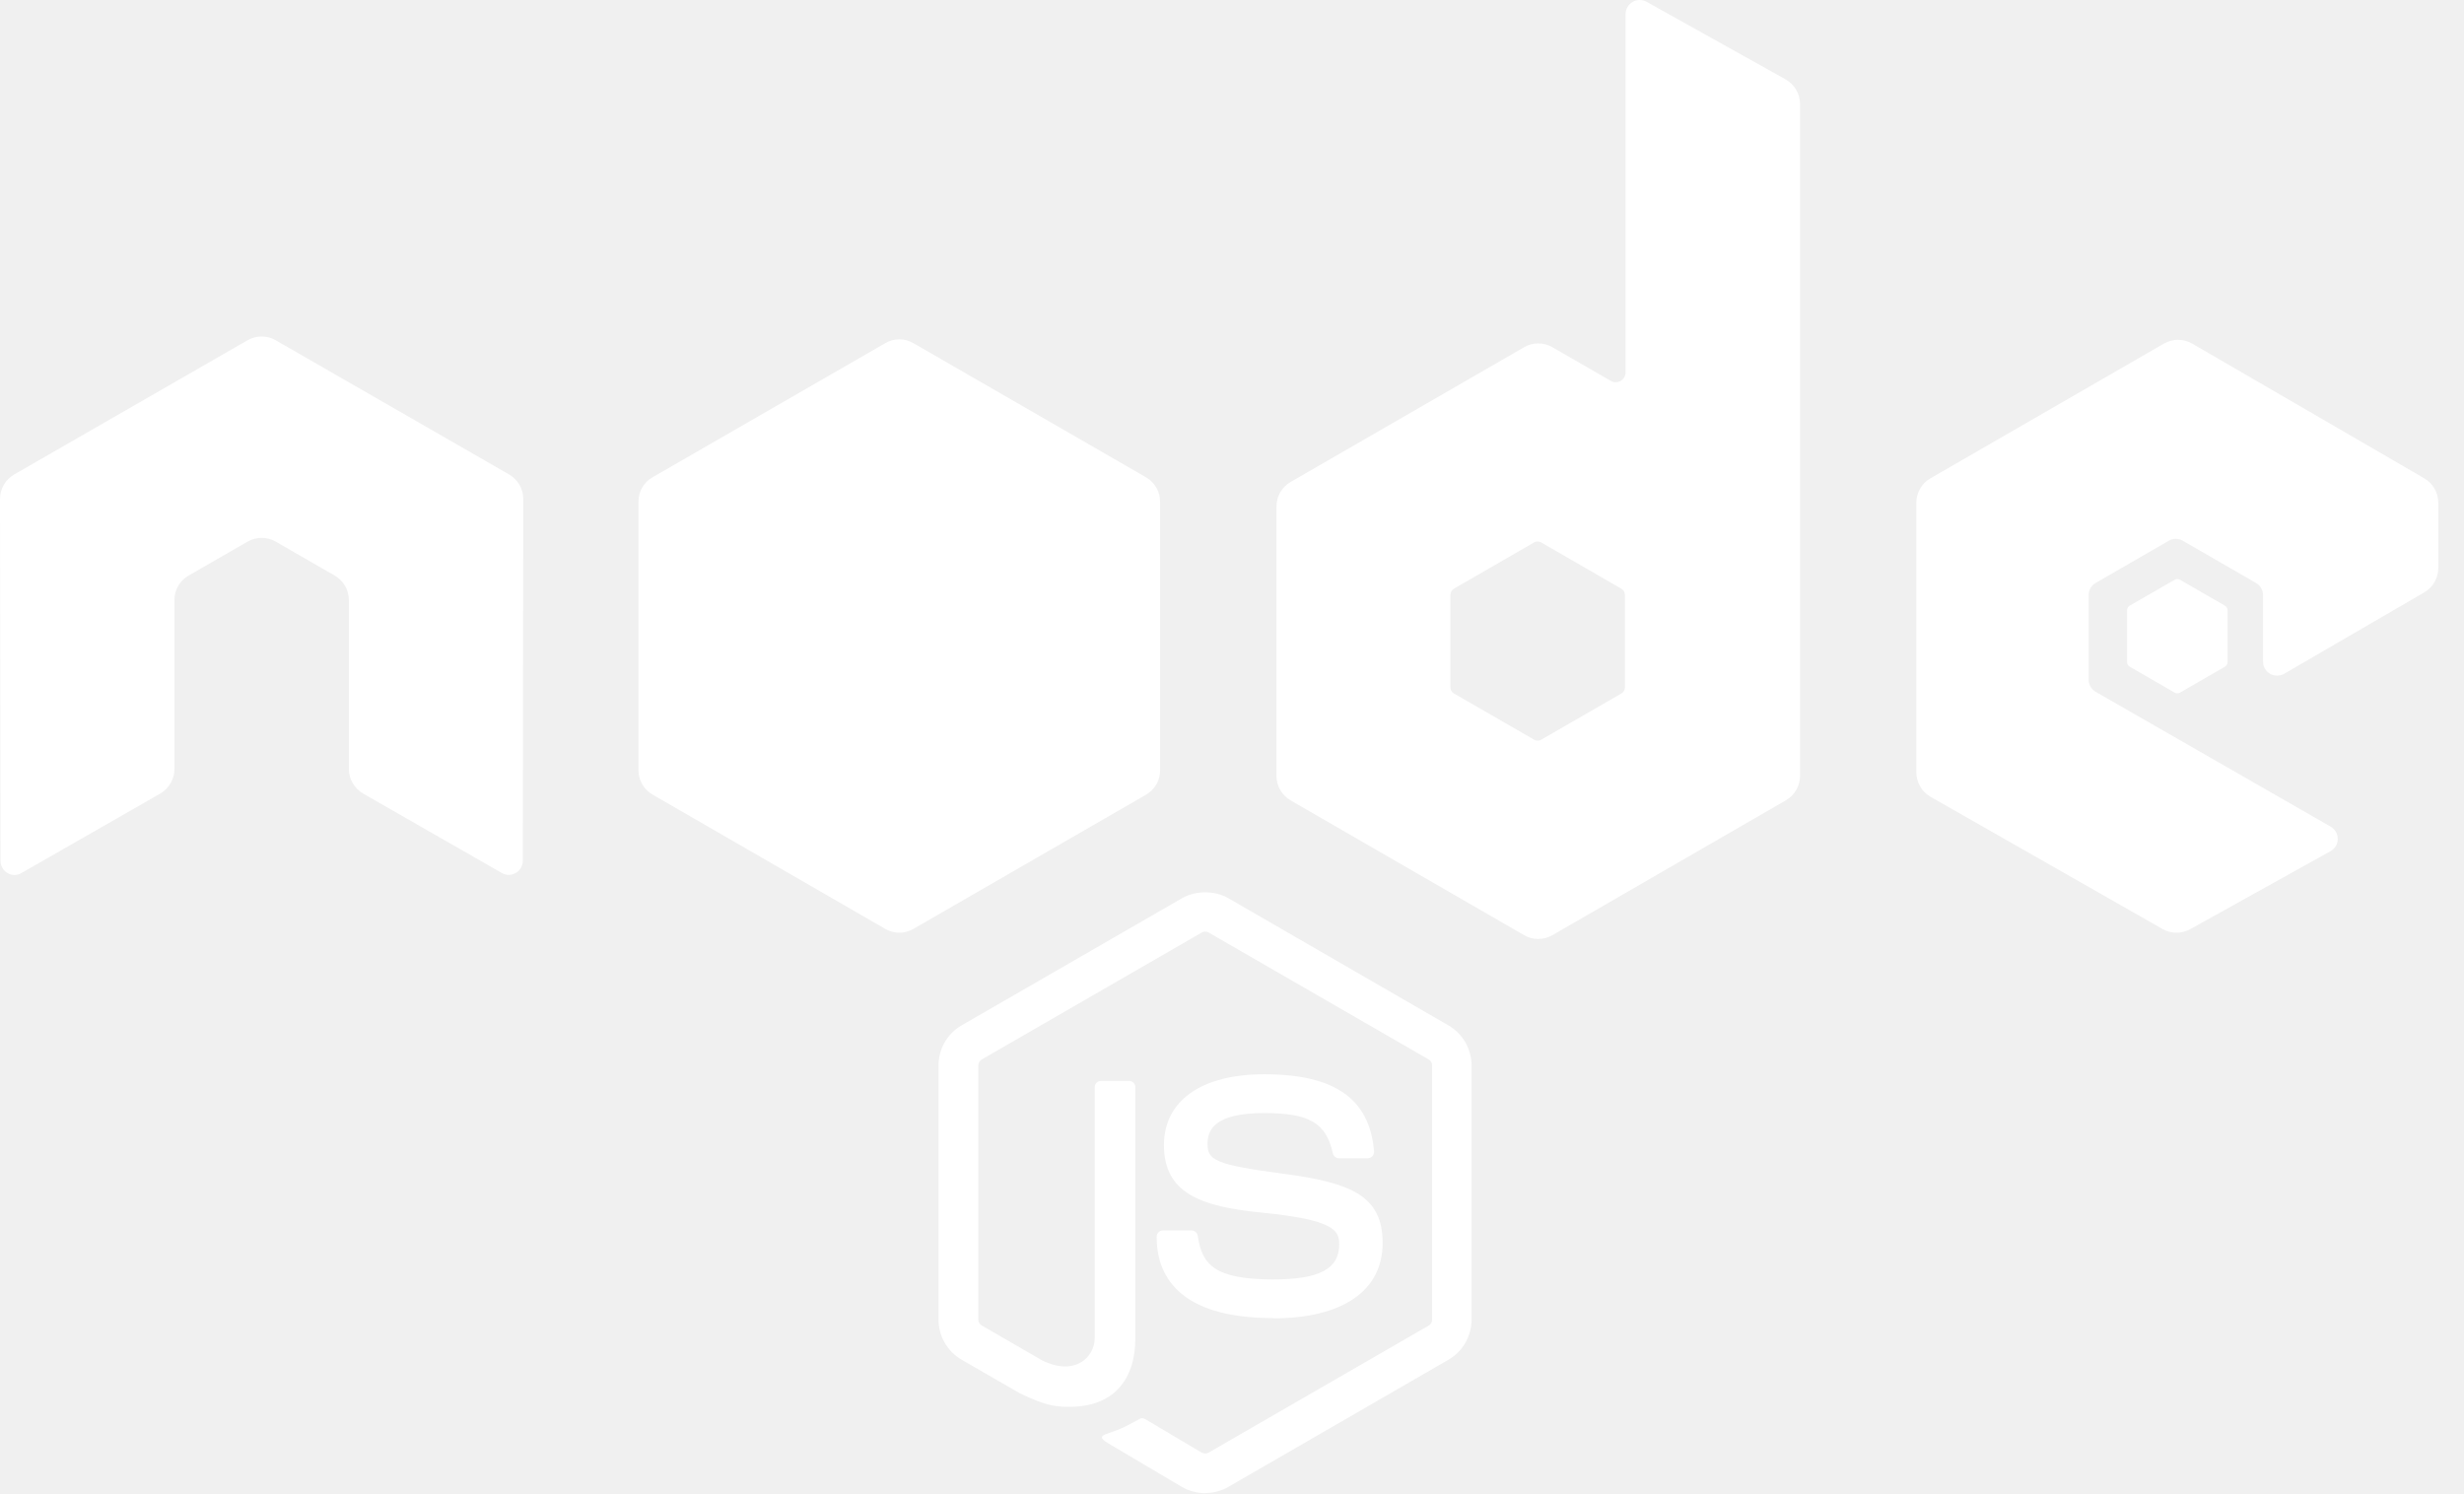
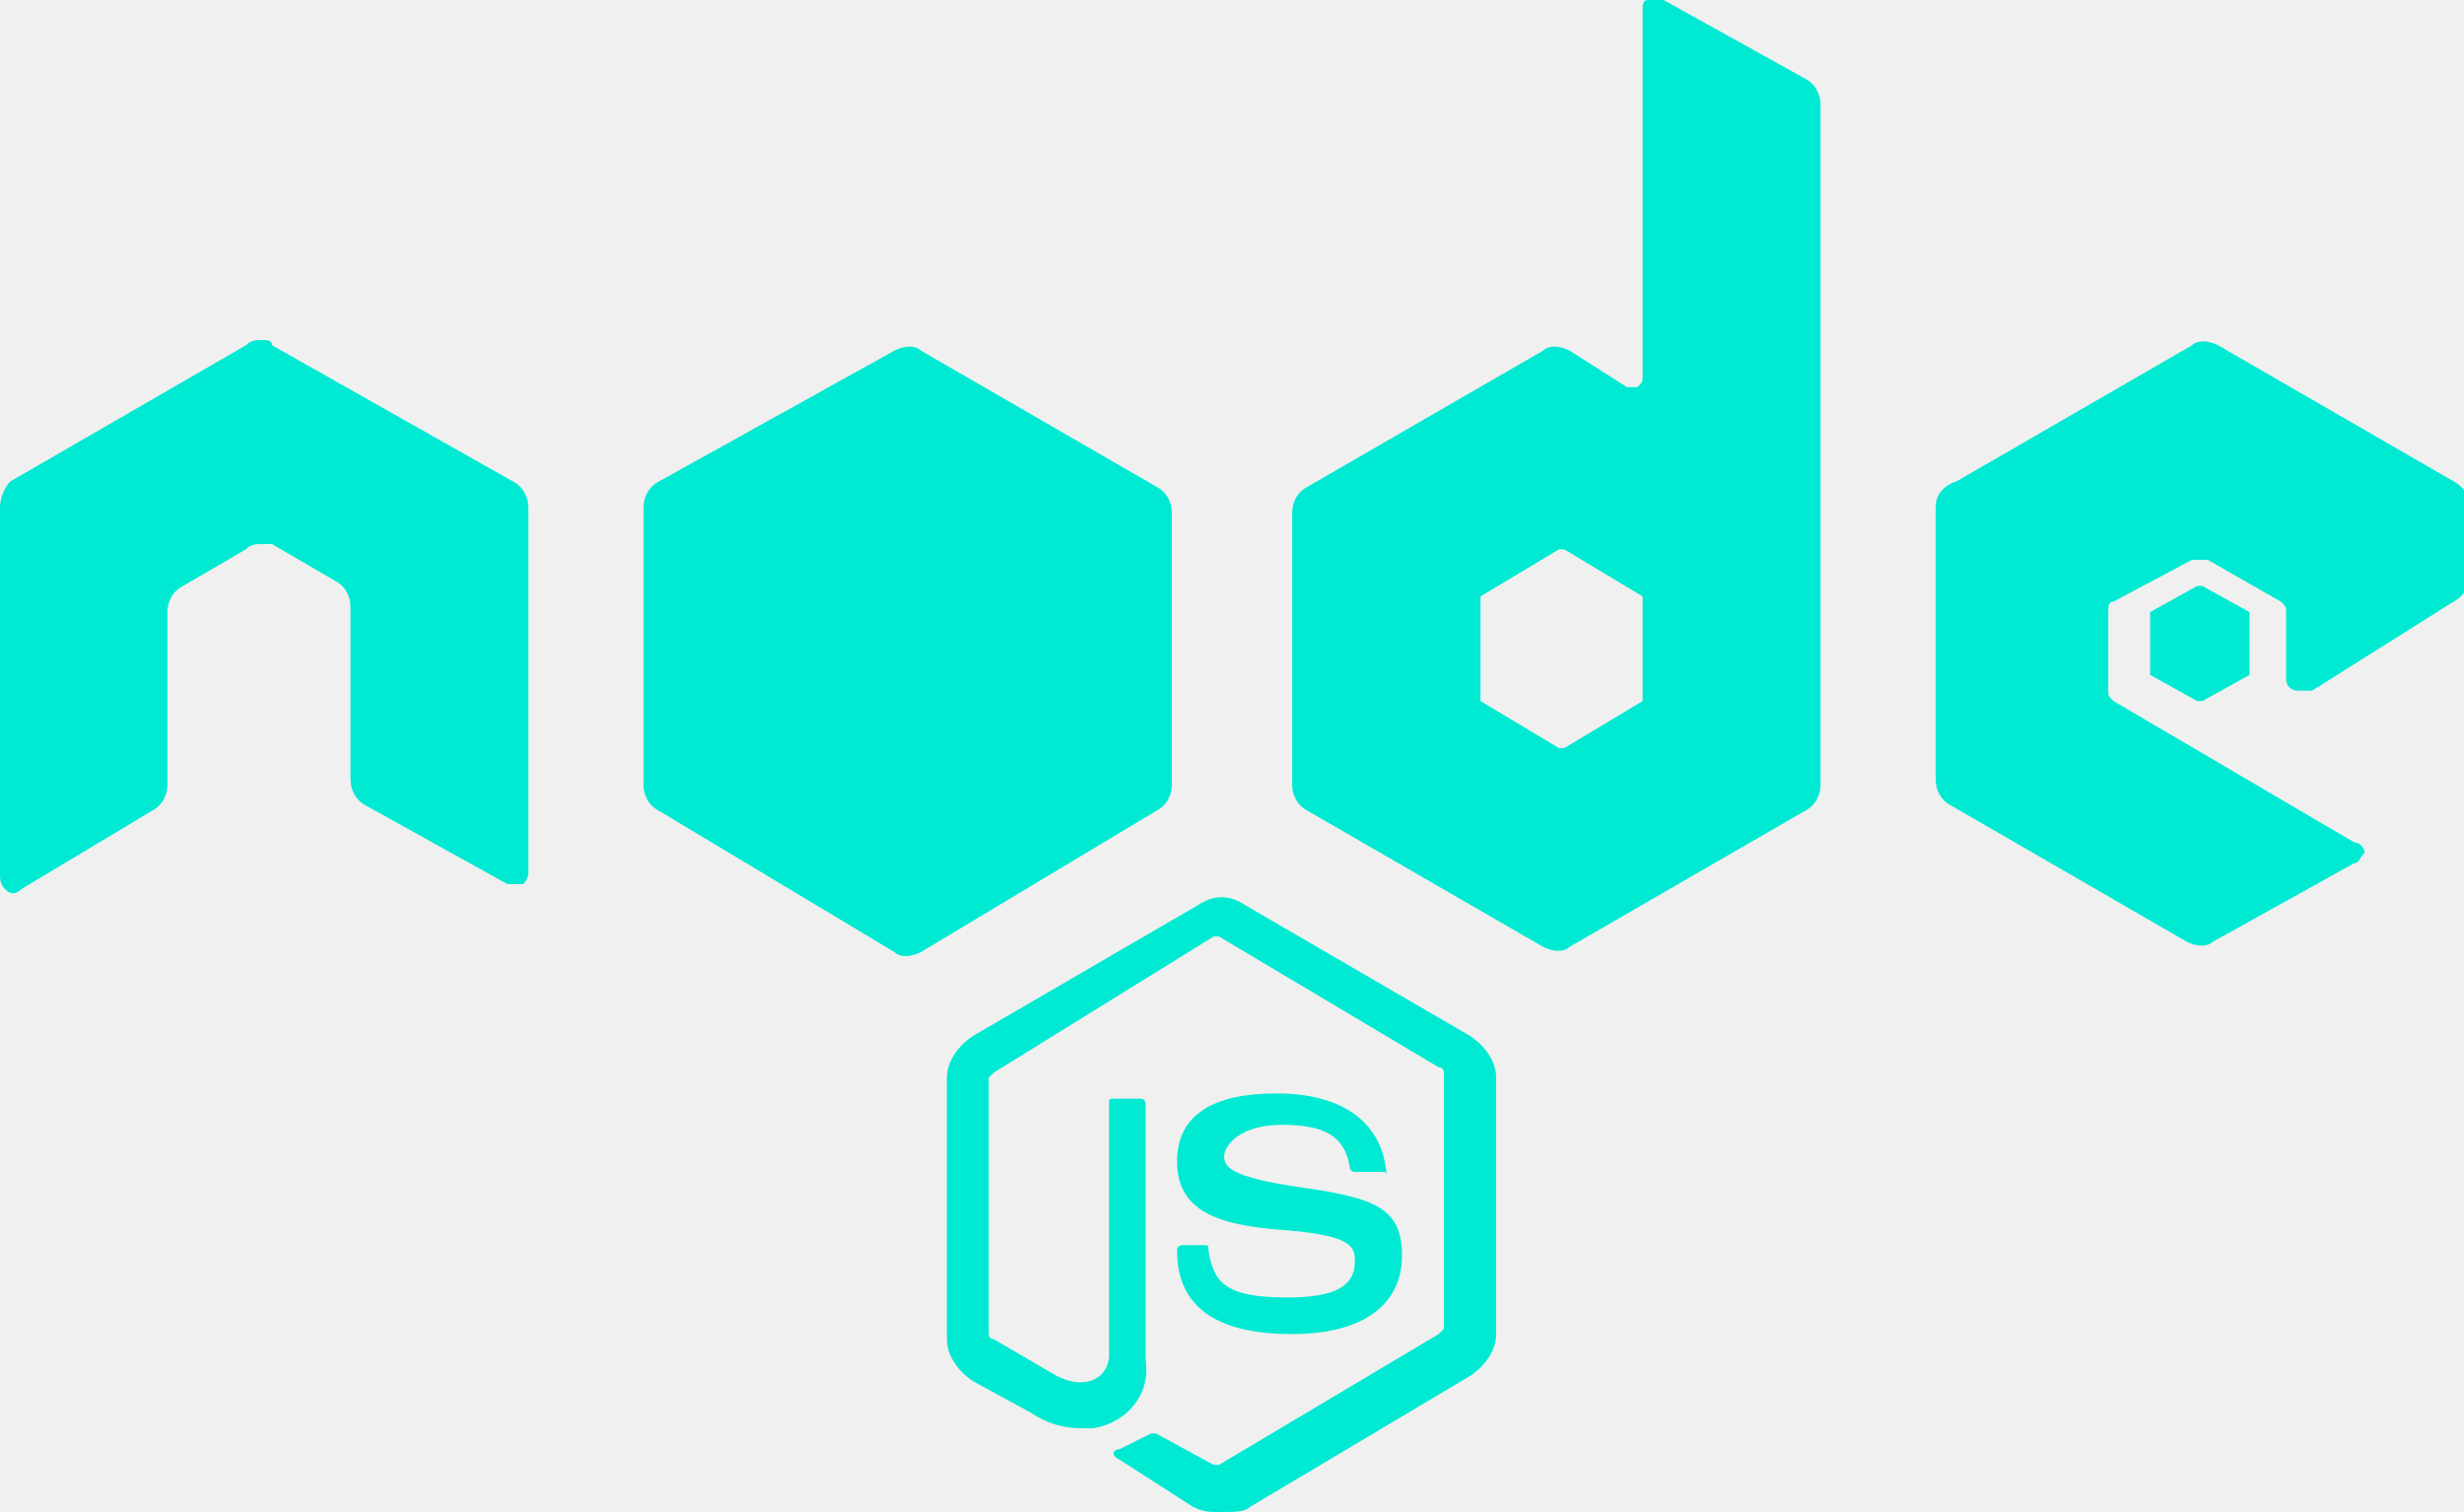
- <svg xmlns="http://www.w3.org/2000/svg" width="100%" height="100%" viewBox="0 0 66 40" version="1.1" xml:space="preserve" style="fill-rule:evenodd;clip-rule:evenodd;stroke-linejoin:round;stroke-miterlimit:2;">
-   <path d="M32.281,40c-0.216,0 -0.43,-0.057 -0.619,-0.165l-1.969,-1.166c-0.294,-0.165 -0.15,-0.223 -0.053,-0.256c0.392,-0.138 0.471,-0.169 0.89,-0.406c0.044,-0.025 0.102,-0.017 0.147,0.01l1.512,0.898c0.055,0.029 0.132,0.029 0.183,0l5.898,-3.405c0.055,-0.031 0.09,-0.094 0.09,-0.159l0,-6.807c0,-0.067 -0.035,-0.128 -0.091,-0.162l-5.896,-3.402c-0.054,-0.032 -0.127,-0.032 -0.181,0l-5.895,3.402c-0.057,0.033 -0.093,0.096 -0.093,0.161l0,6.806c0,0.065 0.035,0.127 0.091,0.158l1.615,0.933c0.877,0.439 1.413,-0.078 1.413,-0.598l0,-6.717c0,-0.096 0.075,-0.17 0.171,-0.17l0.747,0c0.094,0 0.17,0.074 0.17,0.17l0,6.72c0,1.17 -0.638,1.841 -1.746,1.841c-0.341,0 -0.61,0 -1.36,-0.369l-1.547,-0.892c-0.383,-0.221 -0.619,-0.634 -0.619,-1.076l0,-6.806c0,-0.443 0.236,-0.856 0.619,-1.075l5.904,-3.406c0.373,-0.211 0.869,-0.211 1.24,0l5.897,3.408c0.381,0.22 0.618,0.632 0.618,1.074l0,6.807c0,0.441 -0.237,0.853 -0.618,1.074l-5.897,3.407c-0.189,0.109 -0.403,0.165 -0.622,0.165l0.001,0.003Zm4.353,-8.972l-0.767,0c-0.079,0 -0.149,-0.056 -0.165,-0.133c-0.184,-0.816 -0.63,-1.078 -1.842,-1.078c-1.357,0 -1.515,0.473 -1.515,0.827c0,0.43 0.186,0.555 2.017,0.797c1.813,0.241 2.673,0.581 2.673,1.855c0,1.284 -1.072,2.021 -2.941,2.021l0.009,-0.007c-2.581,0 -3.122,-1.185 -3.122,-2.178c0,-0.095 0.076,-0.17 0.171,-0.17l0.762,0c0.084,0 0.155,0.061 0.168,0.144c0.115,0.777 0.458,1.168 2.018,1.168c1.243,0 1.772,-0.281 1.772,-0.94c0,-0.379 -0.151,-0.661 -2.082,-0.85c-1.615,-0.16 -2.613,-0.515 -2.613,-1.807c0,-1.19 1.004,-1.899 2.686,-1.899c1.888,0 2.824,0.656 2.942,2.064c0.004,0.049 -0.013,0.096 -0.046,0.131c-0.032,0.034 -0.078,0.055 -0.125,0.055Zm7.471,-30.98c-0.117,-0.065 -0.26,-0.064 -0.376,0.004c-0.115,0.068 -0.186,0.192 -0.186,0.326l0,9.597c0,0.094 -0.05,0.181 -0.132,0.228c-0.081,0.048 -0.182,0.048 -0.264,0l-1.567,-0.902c-0.233,-0.135 -0.52,-0.135 -0.754,0l-6.256,3.611c-0.234,0.134 -0.378,0.383 -0.378,0.652l0,7.223c0,0.27 0.144,0.518 0.378,0.654l6.256,3.612c0.233,0.135 0.521,0.135 0.755,0l6.256,-3.614c0.233,-0.136 0.378,-0.384 0.378,-0.654l0,-18c0,-0.274 -0.15,-0.526 -0.389,-0.66l-3.721,-2.077Zm-20.391,9.144c0.23,-0.136 0.518,-0.136 0.751,0l6.233,3.595c0.233,0.135 0.376,0.383 0.376,0.652l0,7.199c0,0.268 -0.143,0.516 -0.376,0.651l-6.233,3.596c-0.233,0.135 -0.521,0.135 -0.751,0l-6.229,-3.596c-0.238,-0.135 -0.383,-0.383 -0.383,-0.651l0,-7.199c0,-0.269 0.138,-0.517 0.375,-0.652l6.237,-3.595Zm41.222,6.677c0.232,-0.134 0.375,-0.384 0.375,-0.652l0,-1.751c0,-0.269 -0.143,-0.518 -0.376,-0.653l-6.215,-3.608c-0.235,-0.136 -0.523,-0.136 -0.758,0l-6.254,3.609c-0.234,0.136 -0.378,0.384 -0.378,0.654l0,7.22c0,0.272 0.147,0.523 0.381,0.657l6.214,3.542c0.229,0.131 0.51,0.133 0.742,0.004l3.758,-2.089c0.119,-0.066 0.194,-0.192 0.194,-0.328c0,-0.135 -0.072,-0.262 -0.191,-0.329l-6.292,-3.611c-0.118,-0.067 -0.19,-0.192 -0.19,-0.326l0,-2.265c0,-0.135 0.07,-0.26 0.189,-0.327l1.957,-1.13c0.117,-0.068 0.26,-0.068 0.377,0l1.959,1.13c0.117,0.066 0.189,0.192 0.189,0.326l0,1.78c0,0.135 0.072,0.26 0.189,0.328c0.117,0.067 0.261,0.067 0.378,-0.001l3.752,-2.18Zm-57.894,-6.853c0.119,0.004 0.238,0.037 0.343,0.099l6.254,3.597c0.234,0.136 0.377,0.385 0.377,0.657l-0.012,9.689c0,0.135 -0.072,0.26 -0.187,0.327c-0.116,0.069 -0.261,0.069 -0.378,0l-3.715,-2.128c-0.234,-0.139 -0.379,-0.387 -0.379,-0.655l0,-4.527c0,-0.271 -0.144,-0.52 -0.378,-0.655l-1.582,-0.911c-0.114,-0.068 -0.246,-0.101 -0.375,-0.101c-0.132,0 -0.261,0.033 -0.378,0.101l-1.583,0.912c-0.234,0.134 -0.377,0.384 -0.377,0.654l0,4.527c0,0.269 -0.143,0.516 -0.378,0.656l-3.718,2.129c-0.115,0.071 -0.26,0.071 -0.375,0c-0.118,-0.067 -0.187,-0.192 -0.187,-0.326l-0.014,-9.692c0,-0.271 0.145,-0.521 0.378,-0.657l6.253,-3.597c0.108,-0.062 0.226,-0.095 0.346,-0.099l0.065,0Zm36.483,9.398c0,0.068 -0.036,0.13 -0.095,0.164l-2.148,1.238c-0.058,0.033 -0.13,0.033 -0.188,0l-2.148,-1.238c-0.059,-0.034 -0.095,-0.096 -0.095,-0.164l0,-2.479c0,-0.068 0.036,-0.13 0.093,-0.164l2.147,-1.24c0.059,-0.034 0.131,-0.034 0.19,0l2.149,1.24c0.059,0.034 0.094,0.096 0.094,0.164l0.001,2.479Zm14.724,-2.882c0.045,-0.026 0.1,-0.026 0.145,0l1.2,0.692c0.045,0.026 0.073,0.074 0.073,0.126l0,1.386c0,0.052 -0.028,0.099 -0.073,0.125l-1.2,0.693c-0.045,0.026 -0.1,0.026 -0.145,0l-1.199,-0.693c-0.046,-0.026 -0.074,-0.073 -0.074,-0.125l0,-1.386c0,-0.052 0.027,-0.1 0.072,-0.126l1.201,-0.692Z" style="fill:#fff;" />
+ <svg xmlns="http://www.w3.org/2000/svg" version="1.1" id="Warstwa_1" x="0px" y="0px" viewBox="0 0 47.1 28.9" style="enable-background:new 0 0 47.1 28.9;" xml:space="preserve">
+   <style type="text/css">
+ 	.st0{fill-rule:evenodd;clip-rule:evenodd;fill:#00EAD3;}
+ </style>
+   <g id="Warstwa_2_00000112602045965671363100000011323306265086056633_">
+     <g id="Warstwa_1-2">
+       <path class="st0" d="M23.3,28.9c-0.2,0-0.3,0-0.5-0.1l-1.4-0.9c-0.2-0.1-0.1-0.2,0-0.2c0.2-0.1,0.4-0.2,0.6-0.3c0,0,0.1,0,0.1,0    l1.1,0.6h0.1l4.2-2.5c0,0,0.1-0.1,0.1-0.1v-4.9c0,0,0-0.1-0.1-0.1l-4.2-2.5c0,0-0.1,0-0.1,0L19,20.5c0,0-0.1,0.1-0.1,0.1v4.9    c0,0,0,0.1,0.1,0.1l1.2,0.7c0.6,0.3,1,0,1-0.4v-4.8c0-0.1,0-0.1,0.1-0.1c0,0,0,0,0,0h0.5c0.1,0,0.1,0.1,0.1,0.1v0v4.9    c0.1,0.7-0.4,1.2-1,1.3c0,0,0,0,0,0h-0.2c-0.4,0-0.7-0.1-1-0.3l-1.1-0.6c-0.3-0.2-0.5-0.5-0.5-0.8v-5c0-0.3,0.2-0.6,0.5-0.8    l4.3-2.5c0.3-0.2,0.6-0.2,0.9,0l4.3,2.5c0.3,0.2,0.5,0.5,0.5,0.8v4.9c0,0.3-0.2,0.6-0.5,0.8l-4.2,2.5c-0.1,0.1-0.3,0.1-0.5,0.1    L23.3,28.9z M26.4,22.4h-0.5c-0.1,0-0.1-0.1-0.1-0.1c-0.1-0.6-0.5-0.8-1.3-0.8s-1.1,0.4-1.1,0.6s0.1,0.4,1.5,0.6s1.9,0.4,1.9,1.3    s-0.7,1.5-2.1,1.5l0,0c-1.9,0-2.2-0.9-2.2-1.6c0-0.1,0.1-0.1,0.1-0.1h0H23c0.1,0,0.1,0,0.1,0.1c0.1,0.6,0.3,0.9,1.5,0.9    c0.9,0,1.3-0.2,1.3-0.7c0-0.3-0.1-0.5-1.5-0.6c-1.2-0.1-1.9-0.4-1.9-1.3s0.7-1.3,1.9-1.3s2,0.5,2.1,1.5c0,0,0,0.1,0,0.1    C26.5,22.4,26.5,22.4,26.4,22.4z M31.8,0c-0.1-0.1-0.2-0.1-0.3,0c-0.1,0-0.1,0.1-0.1,0.2v7c0,0.1,0,0.1-0.1,0.2    c-0.1,0-0.1,0-0.2,0L30,6.7c-0.2-0.1-0.4-0.1-0.5,0l-4.5,2.6c-0.2,0.1-0.3,0.3-0.3,0.5V15c0,0.2,0.1,0.4,0.3,0.5l4.5,2.6    c0.2,0.1,0.4,0.1,0.5,0l4.5-2.6c0.2-0.1,0.3-0.3,0.3-0.5V2c0-0.2-0.1-0.4-0.3-0.5L31.8,0z M17.1,6.7c0.2-0.1,0.4-0.1,0.5,0    l4.5,2.6c0.2,0.1,0.3,0.3,0.3,0.5V15c0,0.2-0.1,0.4-0.3,0.5l-4.5,2.7c-0.2,0.1-0.4,0.1-0.5,0l-4.5-2.7c-0.2-0.1-0.3-0.3-0.3-0.5    V9.7c0-0.2,0.1-0.4,0.3-0.5L17.1,6.7z M46.9,11.5c0.2-0.1,0.3-0.3,0.3-0.5V9.7c0-0.2-0.1-0.4-0.3-0.5l-4.5-2.6    c-0.2-0.1-0.4-0.1-0.5,0l-4.5,2.6C37.1,9.3,37,9.5,37,9.7v5.2c0,0.2,0.1,0.4,0.3,0.5l4.5,2.6c0.2,0.1,0.4,0.1,0.5,0l2.7-1.5    c0.1,0,0.1-0.1,0.2-0.2c0-0.1-0.1-0.2-0.2-0.2l-4.6-2.7c-0.1-0.1-0.1-0.1-0.1-0.2v-1.5c0-0.1,0-0.2,0.1-0.2l1.5-0.8    c0.1,0,0.2,0,0.3,0l1.4,0.8c0.1,0.1,0.1,0.1,0.1,0.2v1.3c0,0.1,0.1,0.2,0.2,0.2c0.1,0,0.2,0,0.3,0L46.9,11.5z M5,6.5    c0.1,0,0.2,0,0.2,0.1l4.6,2.6c0.2,0.1,0.3,0.3,0.3,0.5v7c0,0.1-0.1,0.2-0.1,0.2c-0.1,0-0.2,0-0.3,0L7,15.4    c-0.2-0.1-0.3-0.3-0.3-0.5v-3.3c0-0.2-0.1-0.4-0.3-0.5l-1.2-0.7c-0.1,0-0.2,0-0.2,0c-0.1,0-0.2,0-0.3,0.1l-1.2,0.7    c-0.2,0.1-0.3,0.3-0.3,0.5V15c0,0.2-0.1,0.4-0.3,0.5L0.4,17c-0.1,0.1-0.2,0.1-0.3,0C0,16.9,0,16.8,0,16.7V9.7    c0-0.2,0.1-0.4,0.2-0.5l4.5-2.6C4.8,6.5,4.9,6.5,5,6.5L5,6.5z M31.4,13.3c0,0,0,0.1,0,0.1l-1.5,0.9c0,0-0.1,0-0.1,0l-1.5-0.9    c0,0,0-0.1,0-0.1v-1.8c0,0,0-0.1,0-0.1l1.5-0.9c0,0,0.1,0,0.1,0l1.5,0.9c0,0,0,0.1,0,0.1L31.4,13.3z M42,11.2h0.1l0.9,0.5    c0,0,0,0.1,0,0.1v1c0,0,0,0.1,0,0.1l-0.9,0.5c0,0-0.1,0-0.1,0l-0.9-0.5c0,0,0-0.1,0-0.1v-1c0,0,0-0.1,0-0.1L42,11.2z" />
+     </g>
+   </g>
</svg>
